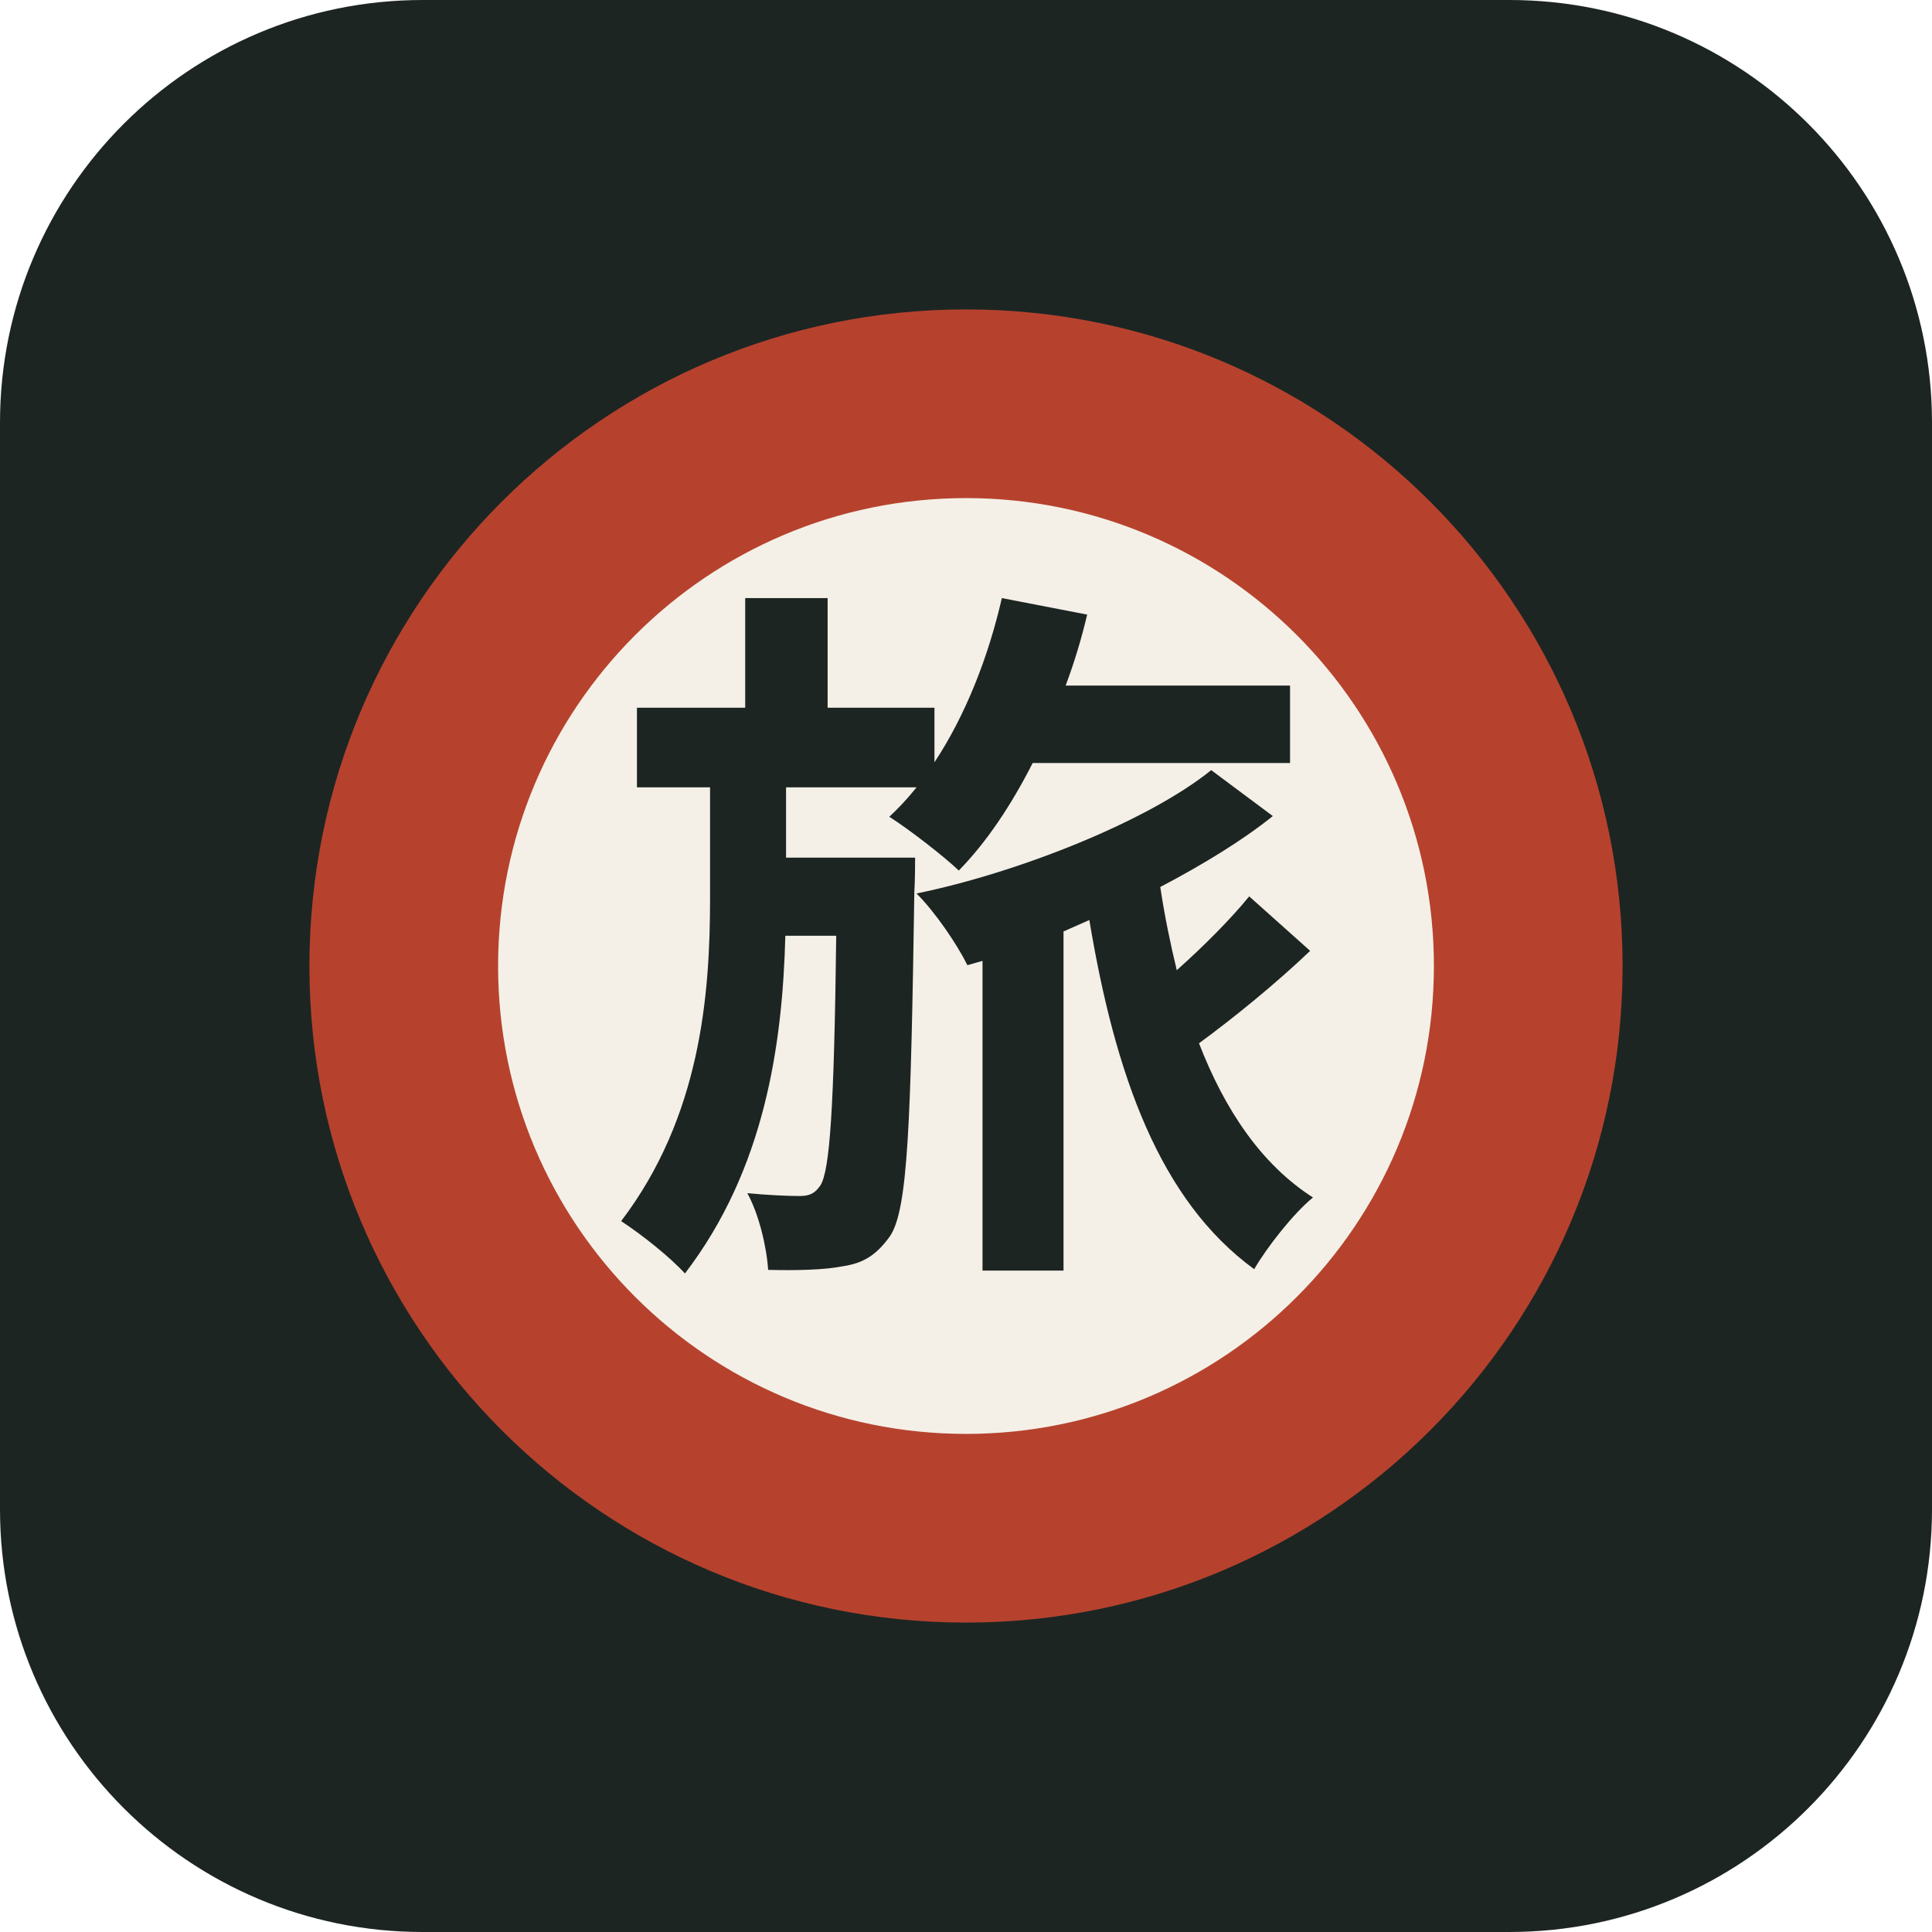
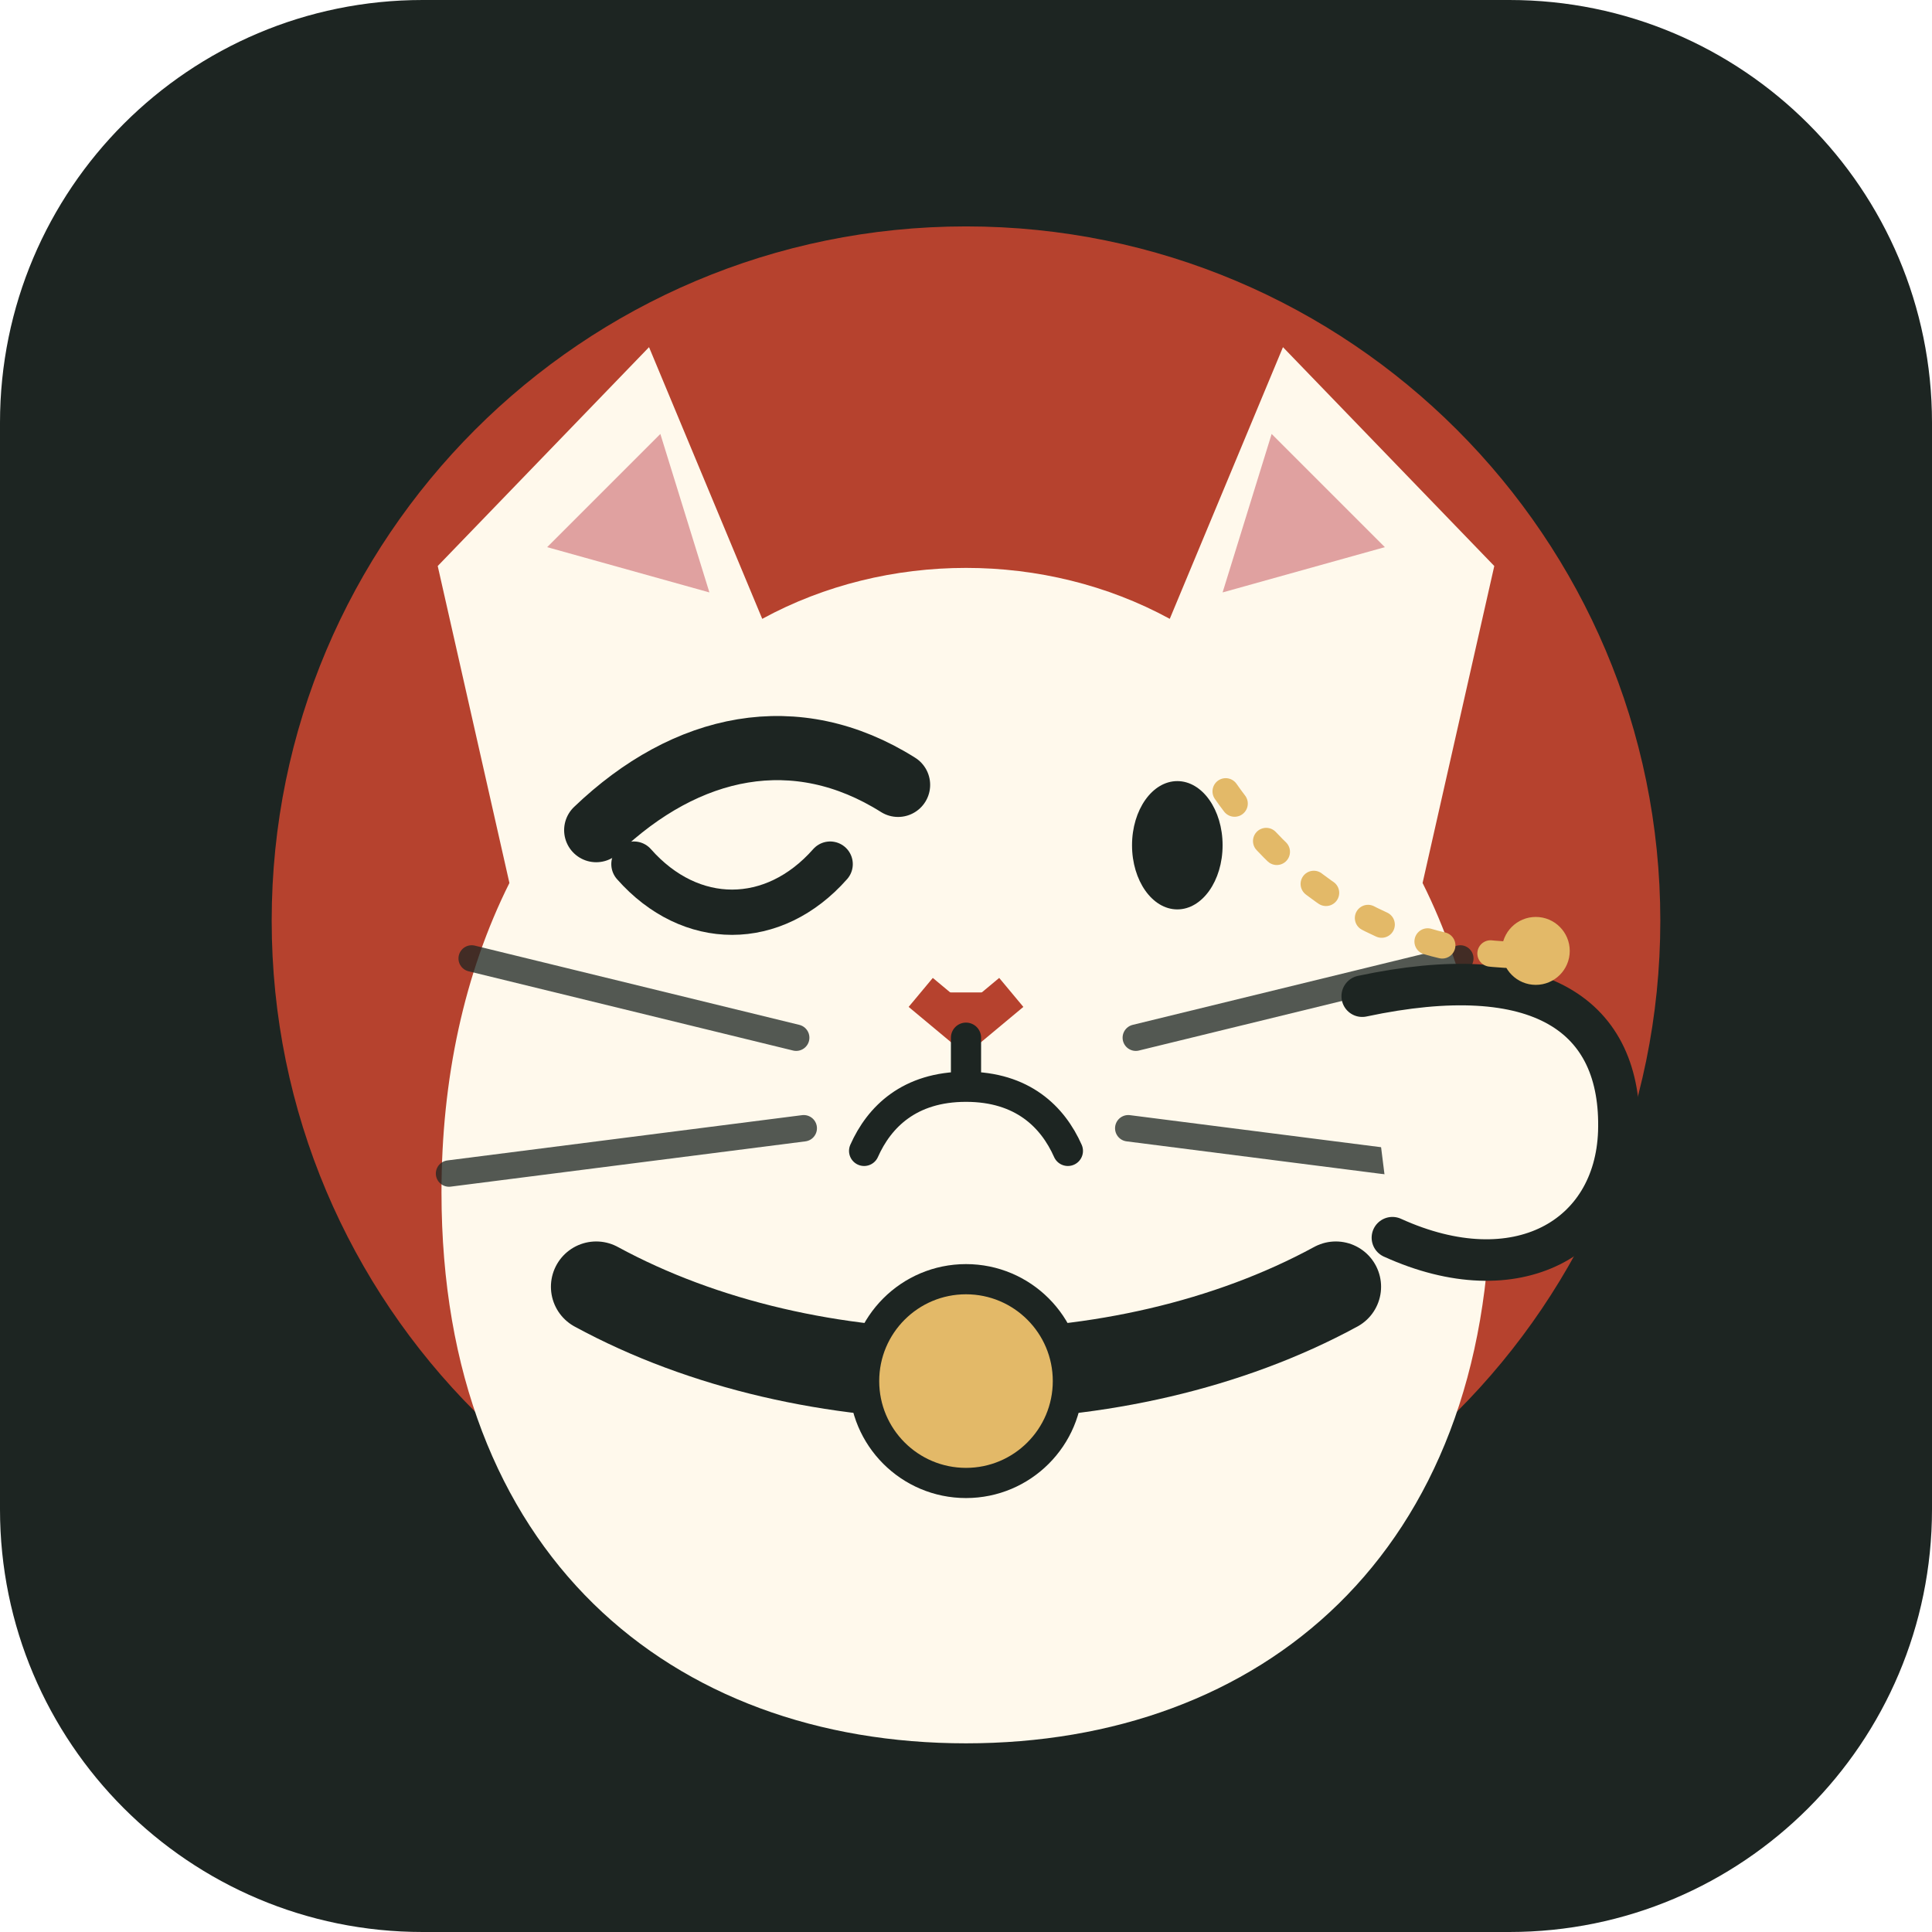
- <svg xmlns="http://www.w3.org/2000/svg" viewBox="0 0 512 512">
+ <svg xmlns="http://www.w3.org/2000/svg" viewBox="0 0 512 512" role="img" aria-labelledby="title">
  <rect width="512" height="512" rx="112" fill="#1d2522" />
-   <circle cx="256" cy="256" r="174" fill="#b6422e" />
-   <circle cx="256" cy="256" r="124" fill="#f4f0e7" />
-   <text x="256" y="320" text-anchor="middle" fill="#1d2522" font-family="serif" font-size="190" font-weight="700">旅</text>
+   <circle cx="256" cy="244" r="184" fill="#b6422e" />
+   <path d="M116 150 172 92l30 72c33-18 75-18 108 0l30-72 56 58-19 84c12 24 18 52 18 82 0 96-61 146-139 146s-139-50-139-146c0-30 6-58 18-82z" fill="#fff9ec" />
+   <path d="m145 145 30-30 13 42zm222 0-30-30-13 42z" fill="#e0a1a0" />
+   <path d="M158 220c24-23 53-29 80-12" fill="none" stroke="#1d2522" stroke-width="17" stroke-linecap="round" />
+   <path d="M168 229c15 17 37 17 52 0" fill="none" stroke="#1d2522" stroke-width="12" stroke-linecap="round" />
+   <ellipse cx="312" cy="224" rx="12" ry="17" fill="#1d2522" />
+   <path d="m244 263 12 10 12-10" fill="#b6422e" stroke="#b6422e" stroke-width="10" stroke-linejoin="round" />
+   <path d="M256 275v13m0 0c-15 0-23 8-27 17m27-17c15 0 23 8 27 17" fill="none" stroke="#1d2522" stroke-width="8" stroke-linecap="round" />
+   <path d="M211 275 125 254m88 45-94 12m182-36 86-21m-88 45 94 12" fill="none" stroke="#1d2522" stroke-width="7" stroke-linecap="round" opacity=".76" />
+   <path d="M158 341c57 31 139 31 196 0" fill="none" stroke="#1d2522" stroke-width="24" stroke-linecap="round" />
+   <circle cx="256" cy="366" r="27" fill="#e3b968" stroke="#1d2522" stroke-width="8" />
+   <path d="M361 264c47-10 69 5 68 36-1 28-27 43-60 28" fill="#fff9ec" stroke="#1d2522" stroke-width="11" stroke-linecap="round" />
+   <circle cx="407" cy="252" r="9" fill="#e3b968" />
+   <path d="M399 253c-35-2-61-22-78-49" fill="none" stroke="#e3b968" stroke-width="7" stroke-dasharray="4 13" stroke-linecap="round" />
</svg>
